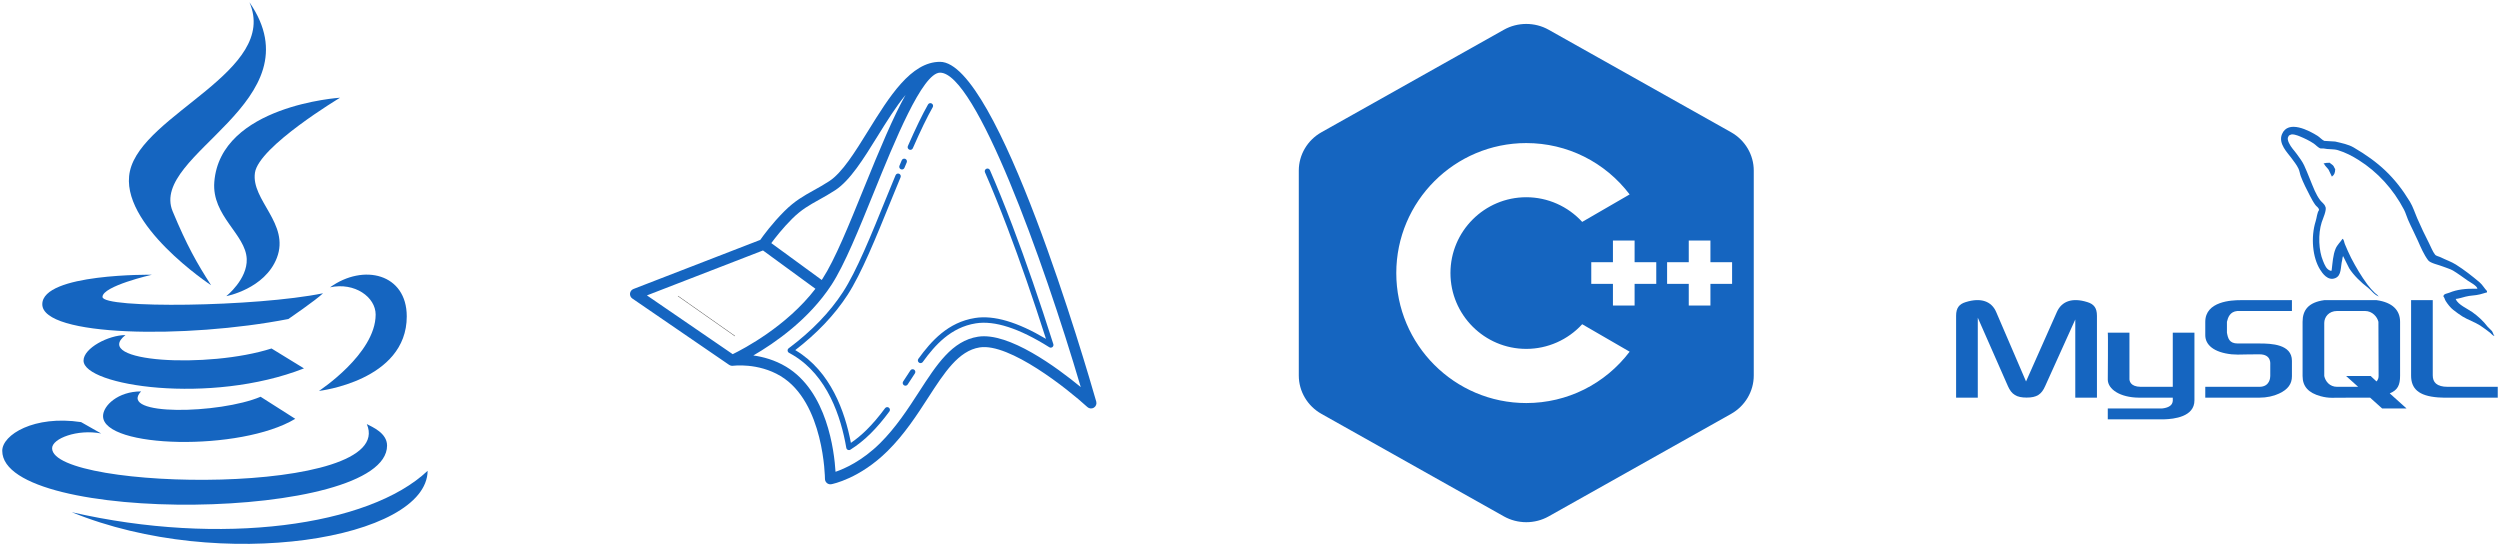
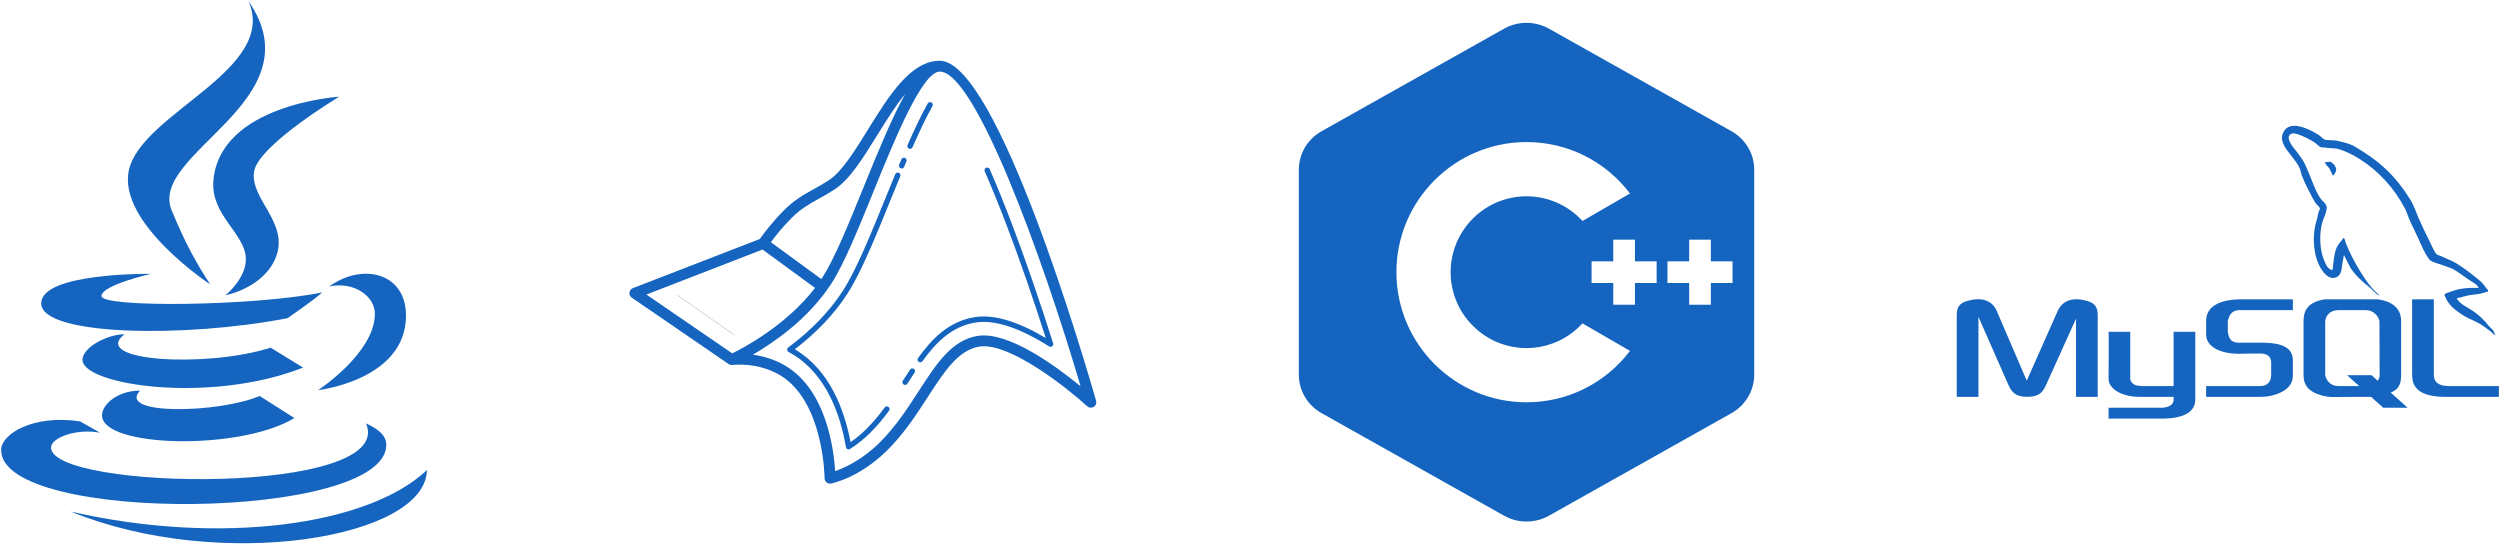
- <svg xmlns="http://www.w3.org/2000/svg" width="1110.739mm" height="242.645mm" viewBox="0 0 1110.739 242.645" version="1.1" id="svg5">
+ <svg xmlns="http://www.w3.org/2000/svg" width="2219.478mm" height="483.289mm" viewBox="0 0 2219.478 483.289" version="1.1" id="svg5">
  <defs id="defs2" />
-   <g id="layer1" transform="translate(440.1176,-21.2806)">
+   <g id="layer1" transform="translate(994.4871,99.04171)">
    <g id="g970" transform="matrix(4,0,0,4,-345.756,-427.8087)" style="stroke-width:0.25">
-       <g style="fill:#1565c0;fill-opacity:1;stroke-width:0.11" id="g833" transform="matrix(1.203209,0,0,1.203209,115.8588,112.5219)">
-         <path d="m 43.911,12.003 v 0 L 27.069,2.54 c -1.276,-0.717 -2.861,-0.717 -4.138,0 L 6.089,12.003 C 4.801,12.727 4,14.081 4,15.537 v 18.927 c 0,1.455 0.8,2.809 2.089,3.533 l 16.842,9.464 c 0.638,0.358 1.354,0.538 2.069,0.538 0.715,0 1.431,-0.179 2.069,-0.538 L 43.911,37.998 C 45.2,37.272 46,35.918 46,34.463 V 15.537 c 0,-1.456 -0.801,-2.81 -2.089,-3.534 z M 25,37 c -6.617,0 -12,-5.383 -12,-12 0,-6.617 5.383,-12 12,-12 3.78,0 7.275,1.755 9.542,4.741 l -4.38,2.536 C 28.844,18.837 26.973,18 25,18 c -3.86,0 -7,3.14 -7,7 0,3.86 3.14,7 7,7 1.973,0 3.844,-0.837 5.162,-2.277 l 4.38,2.536 C 32.275,35.245 28.78,37 25,37 Z M 37,26 h -2 v 2 h -2 v -2 h -2 v -2 h 2 v -2 h 2 v 2 h 2 z m 7,0 h -2 v 2 h -2 v -2 h -2 v -2 h 2 v -2 h 2 v 2 h 2 z" id="path824" style="fill:#1565c0;fill-opacity:1;stroke-width:0.11" />
+       <g style="fill:#1565c0;fill-opacity:1;stroke-width:0.055" id="g833" transform="matrix(2.406418,0,0,2.406418,116.4657,82.44098)">
+         <path d="m 43.911,12.003 v 0 L 27.069,2.54 c -1.276,-0.717 -2.861,-0.717 -4.138,0 L 6.089,12.003 C 4.801,12.727 4,14.081 4,15.537 v 18.927 c 0,1.455 0.8,2.809 2.089,3.533 l 16.842,9.464 c 0.638,0.358 1.354,0.538 2.069,0.538 0.715,0 1.431,-0.179 2.069,-0.538 L 43.911,37.998 C 45.2,37.272 46,35.918 46,34.463 V 15.537 c 0,-1.456 -0.801,-2.81 -2.089,-3.534 z M 25,37 c -6.617,0 -12,-5.383 -12,-12 0,-6.617 5.383,-12 12,-12 3.78,0 7.275,1.755 9.542,4.741 l -4.38,2.536 C 28.844,18.837 26.973,18 25,18 c -3.86,0 -7,3.14 -7,7 0,3.86 3.14,7 7,7 1.973,0 3.844,-0.837 5.162,-2.277 l 4.38,2.536 C 32.275,35.245 28.78,37 25,37 Z M 37,26 h -2 v 2 h -2 v -2 h -2 v -2 h 2 v -2 h 2 v 2 h 2 z m 7,0 h -2 v 2 h -2 v -2 h -2 v -2 h 2 v -2 h 2 v 2 h 2 z" id="path824" style="fill:#1565c0;fill-opacity:1;stroke-width:0.055" />
      </g>
-       <g style="fill:#1565c0;fill-opacity:1;stroke-width:0.11" id="g862" transform="matrix(1.203209,0,0,1.203209,-29.79681,112.5247)">
-         <path d="m 24.646,26.121 c -1.302,-2.014 -2.242,-3.68 -3.548,-6.817 -2.208,-5.306 13.433,-10.1 7.087,-19.306 2.75,6.363 -9.863,10.291 -11.034,15.593 -1.076,4.871 7.488,10.53 7.495,10.53 z" id="path835" style="fill:#1565c0;fill-opacity:1;stroke-width:0.11" />
-         <path d="m 24.942,16.583 c -0.251,3.148 2.903,4.828 2.993,7.119 0.073,1.871 -1.885,3.428 -1.885,3.428 0,0 3.552,-0.667 4.662,-3.524 1.231,-3.167 -2.386,-5.331 -2.019,-7.867 0.351,-2.426 7.858,-6.928 7.858,-6.928 0,0 -11.046,0.7 -11.609,7.772 z m 10.683,9.732 c 2.283,-0.492 4.211,0.904 4.211,2.515 0,3.624 -5.236,7.049 -5.236,7.049 0,0 8.108,-0.927 8.108,-6.881 0,-3.933 -3.983,-4.914 -7.083,-2.683 z" id="path837" style="fill:#1565c0;fill-opacity:1;stroke-width:0.11" />
-         <path d="m 31.779,29.24 c 0,0 2.529,-1.73 3.201,-2.376 -6.202,1.264 -20.36,1.432 -20.36,0.337 0,-1.009 4.563,-2.049 4.563,-2.049 0,0 -10.12,-0.139 -10.12,2.726 10e-4,2.991 13.252,3.202 22.716,1.362 z" id="path839" style="fill:#1565c0;fill-opacity:1;stroke-width:0.11" />
-         <path d="m 30.223,31.96 c -5.867,1.878 -16.685,1.276 -13.483,-1.238 -1.554,0 -3.87,1.202 -3.87,2.357 0,2.325 11.693,4.115 20.349,0.719 z" id="path841" style="fill:#1565c0;fill-opacity:1;stroke-width:0.11" />
-         <path d="m 18.18,35.922 c -2.128,0 -3.509,1.315 -3.509,2.28 0,2.985 12.708,3.286 17.744,0.251 l -3.2,-2.037 C 25.454,38.007 16.008,38.222 18.18,35.922 Z" id="path843" style="fill:#1565c0;fill-opacity:1;stroke-width:0.11" />
-         <path d="m 40.89,40.924 c 0,-1.167 -1.374,-1.721 -1.87,-1.986 2.901,6.718 -29.052,6.196 -29.052,2.233 0,-0.904 2.347,-1.787 4.525,-1.365 L 12.645,38.757 C 8.31,38.102 5.366,39.928 5.366,41.405 5.365,48.281 40.89,47.95 40.89,40.924 Z" id="path845" style="fill:#1565c0;fill-opacity:1;stroke-width:0.11" />
-         <path d="m 44.635,43.25 c -5.4,5.119 -19.089,6.984 -32.853,3.823 13.763,5.631 32.785,2.463 32.853,-3.823 z" id="path847" style="fill:#1565c0;fill-opacity:1;stroke-width:0.11" />
+       <g style="fill:#1565c0;fill-opacity:1;stroke-width:0.055" id="g862" transform="matrix(2.406418,0,0,2.406418,-174.8456,82.44656)">
+         <path d="m 24.646,26.121 c -1.302,-2.014 -2.242,-3.68 -3.548,-6.817 -2.208,-5.306 13.433,-10.1 7.087,-19.306 2.75,6.363 -9.863,10.291 -11.034,15.593 -1.076,4.871 7.488,10.53 7.495,10.53 z" id="path835" style="fill:#1565c0;fill-opacity:1;stroke-width:0.055" />
+         <path d="m 24.942,16.583 c -0.251,3.148 2.903,4.828 2.993,7.119 0.073,1.871 -1.885,3.428 -1.885,3.428 0,0 3.552,-0.667 4.662,-3.524 1.231,-3.167 -2.386,-5.331 -2.019,-7.867 0.351,-2.426 7.858,-6.928 7.858,-6.928 0,0 -11.046,0.7 -11.609,7.772 z m 10.683,9.732 c 2.283,-0.492 4.211,0.904 4.211,2.515 0,3.624 -5.236,7.049 -5.236,7.049 0,0 8.108,-0.927 8.108,-6.881 0,-3.933 -3.983,-4.914 -7.083,-2.683 z" id="path837" style="fill:#1565c0;fill-opacity:1;stroke-width:0.055" />
+         <path d="m 31.779,29.24 c 0,0 2.529,-1.73 3.201,-2.376 -6.202,1.264 -20.36,1.432 -20.36,0.337 0,-1.009 4.563,-2.049 4.563,-2.049 0,0 -10.12,-0.139 -10.12,2.726 10e-4,2.991 13.252,3.202 22.716,1.362 z" id="path839" style="fill:#1565c0;fill-opacity:1;stroke-width:0.055" />
+         <path d="m 30.223,31.96 c -5.867,1.878 -16.685,1.276 -13.483,-1.238 -1.554,0 -3.87,1.202 -3.87,2.357 0,2.325 11.693,4.115 20.349,0.719 z" id="path841" style="fill:#1565c0;fill-opacity:1;stroke-width:0.055" />
+         <path d="m 18.18,35.922 c -2.128,0 -3.509,1.315 -3.509,2.28 0,2.985 12.708,3.286 17.744,0.251 l -3.2,-2.037 C 25.454,38.007 16.008,38.222 18.18,35.922 Z" id="path843" style="fill:#1565c0;fill-opacity:1;stroke-width:0.055" />
+         <path d="m 40.89,40.924 c 0,-1.167 -1.374,-1.721 -1.87,-1.986 2.901,6.718 -29.052,6.196 -29.052,2.233 0,-0.904 2.347,-1.787 4.525,-1.365 L 12.645,38.757 C 8.31,38.102 5.366,39.928 5.366,41.405 5.365,48.281 40.89,47.95 40.89,40.924 Z" id="path845" style="fill:#1565c0;fill-opacity:1;stroke-width:0.055" />
+         <path d="m 44.635,43.25 c -5.4,5.119 -19.089,6.984 -32.853,3.823 13.763,5.631 32.785,2.463 32.853,-3.823 z" id="path847" style="fill:#1565c0;fill-opacity:1;stroke-width:0.055" />
      </g>
-       <g style="fill:#1565c0;fill-opacity:1;stroke-width:0.11" id="g894" transform="matrix(0.6016044,0,0,0.6016044,42.77372,113.1243)">
-         <path d="M 92.087,72.725 C 90.252,66.305 73.86,10 63.25,10 c -5.383,0 -9.383,6.454 -13.251,12.696 -2.481,4.004 -4.825,7.786 -7.208,9.336 -1.034,0.673 -1.965,1.19 -2.865,1.69 -1.808,1.004 -3.515,1.953 -5.415,3.854 -2.288,2.287 -3.926,4.543 -4.453,5.299 L 6.639,51.942 c -0.346,0.134 -0.589,0.449 -0.632,0.817 -0.043,0.368 0.122,0.73 0.428,0.94 L 24.31,65.95 24.313,65.945 c 0.2,0.137 0.446,0.205 0.699,0.171 0.045,-0.006 4.631,-0.601 8.789,1.894 8.058,4.834 8.199,18.852 8.199,18.993 10e-4,0.296 0.134,0.578 0.362,0.767 C 42.543,87.92 42.77,88 43,88 c 0.062,0 0.122,-0.005 0.183,-0.017 0.211,-0.039 5.209,-1.017 10.375,-6.125 3.115,-3.081 5.441,-6.676 7.493,-9.848 3.008,-4.65 5.605,-8.666 9.508,-9.283 5.492,-0.87 16.224,7.653 19.891,11.01 0.33,0.302 0.819,0.348 1.202,0.113 0.379,-0.235 0.557,-0.694 0.435,-1.125 z M 35.925,38.99 c 1.703,-1.703 3.218,-2.545 4.973,-3.52 0.93,-0.517 1.892,-1.051 2.984,-1.762 2.757,-1.793 5.215,-5.76 7.817,-9.958 1.683,-2.715 3.393,-5.466 5.176,-7.627 -2.265,4.03 -4.73,9.912 -7.708,17.257 -2.745,6.77 -5.337,13.164 -7.618,16.675 -0.048,0.074 -0.099,0.145 -0.147,0.218 l -9.308,-6.802 c 0.717,-0.978 2.085,-2.736 3.831,-4.481 z M 24.967,63.975 9.13,53.123 30.558,44.826 40.239,51.9 c -5.316,6.924 -13.23,11.08 -15.272,12.075 z m 45.279,-3.224 c -4.784,0.757 -7.606,5.12 -10.874,10.172 -1.997,3.086 -4.26,6.584 -7.221,9.512 -3.299,3.262 -6.543,4.69 -8.2,5.255 C 43.721,81.87 42.398,70.835 34.83,66.294 32.731,65.035 30.562,64.46 28.775,64.214 32.702,61.941 39.055,57.564 43.226,51.143 45.611,47.471 48.238,40.991 51.02,34.13 54.807,24.791 59.992,12 63.25,12 69.801,12 82.231,46.33 89.228,70.05 84.85,66.453 75.932,59.849 70.246,60.751 Z" id="path864" style="fill:#1565c0;fill-opacity:1;stroke-width:0.11" />
-         <path d="m 57.765,26.25 c -0.067,0 -0.136,-0.014 -0.201,-0.042 -0.253,-0.111 -0.367,-0.406 -0.257,-0.659 1.458,-3.323 2.675,-5.833 3.721,-7.671 0.136,-0.24 0.44,-0.325 0.682,-0.188 0.24,0.136 0.324,0.442 0.188,0.682 -1.028,1.809 -2.23,4.288 -3.674,7.579 -0.083,0.187 -0.267,0.299 -0.459,0.299 z" id="path866" style="fill:#1565c0;fill-opacity:1;stroke-width:0.11" />
-         <path d="m 56.213,29.875 c -0.064,0 -0.131,-0.013 -0.193,-0.039 -0.255,-0.107 -0.375,-0.4 -0.268,-0.655 l 0.423,-1.001 c 0.107,-0.255 0.399,-0.372 0.655,-0.266 0.254,0.108 0.373,0.401 0.265,0.655 l -0.421,0.999 c -0.08,0.192 -0.266,0.307 -0.461,0.307 z" id="path868" style="fill:#1565c0;fill-opacity:1;stroke-width:0.11" />
-         <path d="m 46.432,81.686 c -0.069,0 -0.139,-0.014 -0.204,-0.043 C 46.076,81.575 45.967,81.435 45.939,81.27 44.965,75.564 42.47,67.963 36.117,64.151 35.868,64.002 35.618,63.86 35.369,63.727 c -0.151,-0.081 -0.25,-0.232 -0.264,-0.403 -0.013,-0.17 0.063,-0.336 0.199,-0.438 4.226,-3.158 7.597,-6.65 10.02,-10.38 2.516,-3.874 5.186,-10.461 8.014,-17.436 0.403,-0.997 0.824,-2.014 1.282,-3.123 l 0.419,-1.013 c 0.105,-0.255 0.397,-0.374 0.652,-0.271 0.256,0.105 0.377,0.398 0.271,0.653 l -0.418,1.013 c -0.458,1.107 -0.878,2.123 -1.281,3.117 -2.846,7.02 -5.533,13.65 -8.102,17.604 -2.368,3.647 -5.612,7.067 -9.648,10.173 0.039,0.023 0.078,0.046 0.117,0.07 6.401,3.84 9.062,11.245 10.16,17.059 1.012,-0.693 1.984,-1.5 2.9,-2.406 1.135,-1.122 2.248,-2.428 3.405,-3.994 0.166,-0.222 0.48,-0.268 0.699,-0.104 0.223,0.164 0.27,0.477 0.105,0.699 -1.188,1.607 -2.335,2.952 -3.507,4.11 -1.154,1.142 -2.397,2.135 -3.695,2.952 -0.08,0.051 -0.173,0.077 -0.265,0.077 z" id="path870" style="fill:#1565c0;fill-opacity:1;stroke-width:0.11" />
-         <path fill="#000000" d="m 58.186,67.25 c -0.445,0.671 -0.888,1.355 -1.334,2.044" id="path872" style="fill:#1565c0;fill-opacity:1;stroke-width:0.11" />
-         <path d="m 56.853,69.794 c -0.094,0 -0.188,-0.026 -0.271,-0.08 -0.231,-0.15 -0.298,-0.459 -0.148,-0.691 0.446,-0.691 0.89,-1.376 1.338,-2.049 0.152,-0.231 0.463,-0.292 0.693,-0.14 0.229,0.153 0.292,0.463 0.139,0.693 -0.444,0.669 -0.886,1.352 -1.33,2.039 -0.097,0.147 -0.258,0.228 -0.421,0.228 z" id="path874" style="fill:#1565c0;fill-opacity:1;stroke-width:0.11" />
-         <path d="m 59.651,65.625 c -0.102,0 -0.204,-0.031 -0.293,-0.095 -0.224,-0.162 -0.274,-0.475 -0.112,-0.698 2.378,-3.286 5.479,-6.751 10.453,-7.537 3.479,-0.555 7.834,0.723 13.106,3.852 -2.395,-7.483 -4.786,-14.379 -7.116,-20.514 -1.432,-3.77 -2.826,-7.213 -4.146,-10.234 -0.11,-0.253 0.005,-0.548 0.258,-0.658 0.254,-0.111 0.548,0.004 0.658,0.258 1.327,3.036 2.729,6.495 4.166,10.279 2.468,6.5 5.005,13.849 7.541,21.843 0.063,0.2 -0.005,0.418 -0.171,0.547 -0.165,0.128 -0.395,0.14 -0.571,0.028 -5.565,-3.497 -10.084,-4.964 -13.568,-4.413 -4.612,0.729 -7.542,4.017 -9.799,7.136 -0.098,0.134 -0.251,0.206 -0.406,0.206 z" id="path876" style="fill:#1565c0;fill-opacity:1;stroke-width:0.11" />
-         <line x1="14.875" x2="25.375" y1="53.25" y2="60.625" fill="#000000" stroke="#000000" stroke-linecap="round" stroke-linejoin="round" stroke-miterlimit="10" id="line878" style="fill:#1565c0;fill-opacity:1;stroke-width:0.055" />
+       <g style="fill:#1565c0;fill-opacity:1;stroke-width:0.055" id="g894" transform="matrix(1.203209,0,0,1.203209,-29.70455,83.6457)">
+         <path d="M 92.087,72.725 C 90.252,66.305 73.86,10 63.25,10 c -5.383,0 -9.383,6.454 -13.251,12.696 -2.481,4.004 -4.825,7.786 -7.208,9.336 -1.034,0.673 -1.965,1.19 -2.865,1.69 -1.808,1.004 -3.515,1.953 -5.415,3.854 -2.288,2.287 -3.926,4.543 -4.453,5.299 L 6.639,51.942 c -0.346,0.134 -0.589,0.449 -0.632,0.817 -0.043,0.368 0.122,0.73 0.428,0.94 L 24.31,65.95 24.313,65.945 c 0.2,0.137 0.446,0.205 0.699,0.171 0.045,-0.006 4.631,-0.601 8.789,1.894 8.058,4.834 8.199,18.852 8.199,18.993 10e-4,0.296 0.134,0.578 0.362,0.767 C 42.543,87.92 42.77,88 43,88 c 0.062,0 0.122,-0.005 0.183,-0.017 0.211,-0.039 5.209,-1.017 10.375,-6.125 3.115,-3.081 5.441,-6.676 7.493,-9.848 3.008,-4.65 5.605,-8.666 9.508,-9.283 5.492,-0.87 16.224,7.653 19.891,11.01 0.33,0.302 0.819,0.348 1.202,0.113 0.379,-0.235 0.557,-0.694 0.435,-1.125 z M 35.925,38.99 c 1.703,-1.703 3.218,-2.545 4.973,-3.52 0.93,-0.517 1.892,-1.051 2.984,-1.762 2.757,-1.793 5.215,-5.76 7.817,-9.958 1.683,-2.715 3.393,-5.466 5.176,-7.627 -2.265,4.03 -4.73,9.912 -7.708,17.257 -2.745,6.77 -5.337,13.164 -7.618,16.675 -0.048,0.074 -0.099,0.145 -0.147,0.218 l -9.308,-6.802 c 0.717,-0.978 2.085,-2.736 3.831,-4.481 z M 24.967,63.975 9.13,53.123 30.558,44.826 40.239,51.9 c -5.316,6.924 -13.23,11.08 -15.272,12.075 z m 45.279,-3.224 c -4.784,0.757 -7.606,5.12 -10.874,10.172 -1.997,3.086 -4.26,6.584 -7.221,9.512 -3.299,3.262 -6.543,4.69 -8.2,5.255 C 43.721,81.87 42.398,70.835 34.83,66.294 32.731,65.035 30.562,64.46 28.775,64.214 32.702,61.941 39.055,57.564 43.226,51.143 45.611,47.471 48.238,40.991 51.02,34.13 54.807,24.791 59.992,12 63.25,12 69.801,12 82.231,46.33 89.228,70.05 84.85,66.453 75.932,59.849 70.246,60.751 Z" id="path864" style="fill:#1565c0;fill-opacity:1;stroke-width:0.055" />
+         <path d="m 57.765,26.25 c -0.067,0 -0.136,-0.014 -0.201,-0.042 -0.253,-0.111 -0.367,-0.406 -0.257,-0.659 1.458,-3.323 2.675,-5.833 3.721,-7.671 0.136,-0.24 0.44,-0.325 0.682,-0.188 0.24,0.136 0.324,0.442 0.188,0.682 -1.028,1.809 -2.23,4.288 -3.674,7.579 -0.083,0.187 -0.267,0.299 -0.459,0.299 z" id="path866" style="fill:#1565c0;fill-opacity:1;stroke-width:0.055" />
+         <path d="m 56.213,29.875 c -0.064,0 -0.131,-0.013 -0.193,-0.039 -0.255,-0.107 -0.375,-0.4 -0.268,-0.655 l 0.423,-1.001 c 0.107,-0.255 0.399,-0.372 0.655,-0.266 0.254,0.108 0.373,0.401 0.265,0.655 l -0.421,0.999 c -0.08,0.192 -0.266,0.307 -0.461,0.307 z" id="path868" style="fill:#1565c0;fill-opacity:1;stroke-width:0.055" />
+         <path d="m 46.432,81.686 c -0.069,0 -0.139,-0.014 -0.204,-0.043 C 46.076,81.575 45.967,81.435 45.939,81.27 44.965,75.564 42.47,67.963 36.117,64.151 35.868,64.002 35.618,63.86 35.369,63.727 c -0.151,-0.081 -0.25,-0.232 -0.264,-0.403 -0.013,-0.17 0.063,-0.336 0.199,-0.438 4.226,-3.158 7.597,-6.65 10.02,-10.38 2.516,-3.874 5.186,-10.461 8.014,-17.436 0.403,-0.997 0.824,-2.014 1.282,-3.123 l 0.419,-1.013 c 0.105,-0.255 0.397,-0.374 0.652,-0.271 0.256,0.105 0.377,0.398 0.271,0.653 l -0.418,1.013 c -0.458,1.107 -0.878,2.123 -1.281,3.117 -2.846,7.02 -5.533,13.65 -8.102,17.604 -2.368,3.647 -5.612,7.067 -9.648,10.173 0.039,0.023 0.078,0.046 0.117,0.07 6.401,3.84 9.062,11.245 10.16,17.059 1.012,-0.693 1.984,-1.5 2.9,-2.406 1.135,-1.122 2.248,-2.428 3.405,-3.994 0.166,-0.222 0.48,-0.268 0.699,-0.104 0.223,0.164 0.27,0.477 0.105,0.699 -1.188,1.607 -2.335,2.952 -3.507,4.11 -1.154,1.142 -2.397,2.135 -3.695,2.952 -0.08,0.051 -0.173,0.077 -0.265,0.077 z" id="path870" style="fill:#1565c0;fill-opacity:1;stroke-width:0.055" />
+         <path fill="#000000" d="m 58.186,67.25 c -0.445,0.671 -0.888,1.355 -1.334,2.044" id="path872" style="fill:#1565c0;fill-opacity:1;stroke-width:0.055" />
+         <path d="m 56.853,69.794 c -0.094,0 -0.188,-0.026 -0.271,-0.08 -0.231,-0.15 -0.298,-0.459 -0.148,-0.691 0.446,-0.691 0.89,-1.376 1.338,-2.049 0.152,-0.231 0.463,-0.292 0.693,-0.14 0.229,0.153 0.292,0.463 0.139,0.693 -0.444,0.669 -0.886,1.352 -1.33,2.039 -0.097,0.147 -0.258,0.228 -0.421,0.228 z" id="path874" style="fill:#1565c0;fill-opacity:1;stroke-width:0.055" />
+         <path d="m 59.651,65.625 c -0.102,0 -0.204,-0.031 -0.293,-0.095 -0.224,-0.162 -0.274,-0.475 -0.112,-0.698 2.378,-3.286 5.479,-6.751 10.453,-7.537 3.479,-0.555 7.834,0.723 13.106,3.852 -2.395,-7.483 -4.786,-14.379 -7.116,-20.514 -1.432,-3.77 -2.826,-7.213 -4.146,-10.234 -0.11,-0.253 0.005,-0.548 0.258,-0.658 0.254,-0.111 0.548,0.004 0.658,0.258 1.327,3.036 2.729,6.495 4.166,10.279 2.468,6.5 5.005,13.849 7.541,21.843 0.063,0.2 -0.005,0.418 -0.171,0.547 -0.165,0.128 -0.395,0.14 -0.571,0.028 -5.565,-3.497 -10.084,-4.964 -13.568,-4.413 -4.612,0.729 -7.542,4.017 -9.799,7.136 -0.098,0.134 -0.251,0.206 -0.406,0.206 z" id="path876" style="fill:#1565c0;fill-opacity:1;stroke-width:0.055" />
+         <line x1="14.875" x2="25.375" y1="53.25" y2="60.625" fill="#000000" stroke="#000000" stroke-linecap="round" stroke-linejoin="round" stroke-miterlimit="10" id="line878" style="fill:#1565c0;fill-opacity:1;stroke-width:0.027" />
      </g>
-       <g style="fill:#1565c0;fill-opacity:1;stroke-width:0.11" id="g923" transform="matrix(1.203209,0,0,1.203209,193.6839,116.7352)">
-         <path d="m -0.738,-88.593 h 2 v -7.381 l 2.778,6.31 c 0.343,0.787 0.811,1.065 1.731,1.065 0.92,0 1.37,-0.278 1.713,-1.065 l 2.778,-6.148 v 7.219 h 2 v -7.561 c 0,-0.726 -0.289,-1.078 -0.884,-1.259 -1.424,-0.448 -2.38,-0.061 -2.813,0.908 l -2.849,6.417 -2.759,-6.417 c -0.415,-0.969 -1.388,-1.356 -2.813,-0.908 -0.595,0.181 -0.884,0.533 -0.884,1.259 v 7.561 z" transform="translate(0.738,121.593)" id="path896" style="fill:#1565c0;fill-opacity:1;stroke-width:0.11" />
-         <path d="m -86.444,-115.416 h 2 v 4.224 c -0.016,0.208 0.067,0.761 1.031,0.776 0.492,0.008 2.939,0 2.969,0 v -5 h 2 c 0.008,0 0,6.217 0,6.243 0.01,1.533 -1.904,1.731 -2.785,1.757 h -5.215 v -1 c 0.01,0 4.987,10e-4 5.001,0 1.133,-0.12 0.999,-0.744 0.999,-0.933 v -0.067 h -3.137 c -1.74,-0.016 -2.849,-0.782 -2.862,-1.656 -0.001,-0.081 0.038,-4.306 -0.001,-4.344 z" transform="translate(100.444,142.416)" id="path898" style="fill:#1565c0;fill-opacity:1;stroke-width:0.11" />
-         <path d="m -148.496,-91.557 h 5.008 c 0.656,0 1.294,-0.137 1.8,-0.375 0.844,-0.387 1.192,-0.912 1.192,-1.6 v -1.425 c 0,-1.538 -1.906,-1.6 -3,-1.6 h -2 c -0.787,0 -0.906,-0.475 -1,-1 v -1 c 0.094,-0.4 0.269,-0.938 0.962,-1 0.805,0 5.038,0 5.038,0 v -1 h -4.756 c -0.787,0 -3.244,0.094 -3.244,2 v 1.237 c 0,0.875 0.769,1.588 2.438,1.763 0.188,0.012 0.375,0.025 0.562,0.025 0,0 1.944,-0.038 2,-0.025 1.125,0 1,0.875 1,1 v 1 c 0,0.138 -0.031,1 -1.011,1 -0.075,0 -4.989,0 -4.989,0 z" transform="translate(171.496,124.557)" id="path900" style="fill:#1565c0;fill-opacity:1;stroke-width:0.11" />
-         <path d="m -266.656,-93.599 c 0,1.207 0.682,1.884 2.492,2.02 0.169,0.011 0.339,0.022 0.508,0.022 h 5 v -1 h -4.62 c -1.032,0 -1.38,-0.433 -1.38,-1.053 v -6.947 h -2 z" transform="translate(308.656,124.557)" id="path902" style="fill:#1565c0;fill-opacity:1;stroke-width:0.11" />
-         <path d="m -204.757,-93.666 v -5 c 0,-1.063 0.521,-1.796 1.996,-2 h 0.7 3.591 0.547 c 1.475,0.204 2.167,0.937 2.167,2 v 4.981 c 0,0.862 -0.224,1.324 -0.954,1.624 l 1.549,1.394 h -2.25 l -1.115,-1 h -1.309 l -2.225,0.013 c -0.322,0 -0.661,-0.045 -1.034,-0.147 -1.12,-0.305 -1.663,-0.893 -1.663,-1.865 z m 2,0 c 0.102,0.486 0.493,1 1.188,1 h 1.942 l -1.113,-1 h 2.266 l 0.541,0.502 c 0,0 0.194,-0.158 0.194,-0.502 0,-0.344 -0.017,-5 -0.017,-5 -0.102,-0.452 -0.56,-1 -1.238,-1 h -2.574 c -0.78,0 -1.188,0.571 -1.188,1.102 v 4.898 z" transform="translate(236.74,124.666)" id="path904" style="fill:#1565c0;fill-opacity:1;stroke-width:0.11" />
-         <path d="m -193.466,27.589 c -1.074,-0.029 -1.894,0.071 -2.595,0.366 -0.199,0.084 -0.517,0.086 -0.55,0.336 0.109,0.115 0.126,0.286 0.214,0.427 0.167,0.271 0.45,0.634 0.702,0.824 0.276,0.208 0.56,0.431 0.855,0.611 0.525,0.32 1.112,0.503 1.618,0.824 0.298,0.189 0.594,0.428 0.885,0.641 0.144,0.106 0.24,0.27 0.427,0.336 0,-0.01 0,-0.02 0,-0.03 -0.098,-0.125 -0.124,-0.297 -0.214,-0.428 -0.132,-0.132 -0.265,-0.265 -0.397,-0.397 -0.388,-0.515 -0.881,-0.968 -1.404,-1.343 -0.418,-0.3 -1.352,-0.705 -1.527,-1.191 -0.01,-0.01 -0.02,-0.02 -0.031,-0.031 0.296,-0.033 0.643,-0.141 0.916,-0.214 0.459,-0.123 0.869,-0.091 1.343,-0.214 0.214,-0.061 0.427,-0.122 0.641,-0.183 0,-0.041 0,-0.081 0,-0.122 -0.24,-0.246 -0.411,-0.571 -0.672,-0.794 -0.684,-0.582 -1.43,-1.164 -2.198,-1.649 -0.426,-0.269 -0.953,-0.444 -1.404,-0.672 -0.152,-0.077 -0.419,-0.117 -0.519,-0.244 -0.237,-0.302 -0.366,-0.686 -0.549,-1.038 -0.383,-0.738 -0.76,-1.544 -1.099,-2.32 -0.232,-0.529 -0.383,-1.052 -0.672,-1.527 -1.386,-2.279 -2.879,-3.655 -5.19,-5.007 -0.492,-0.288 -1.084,-0.401 -1.71,-0.55 -0.336,-0.02 -0.672,-0.041 -1.008,-0.061 -0.205,-0.086 -0.418,-0.336 -0.611,-0.458 -0.766,-0.484 -2.73,-1.536 -3.297,-0.153 -0.358,0.873 0.535,1.725 0.855,2.168 0.224,0.31 0.511,0.658 0.672,1.008 0.105,0.229 0.124,0.459 0.214,0.702 0.222,0.598 0.573,1.279 0.86,1.832 0.145,0.28 0.305,0.574 0.489,0.824 0.112,0.153 0.305,0.221 0.336,0.458 -0.189,0.264 -0.199,0.673 -0.305,1.008 -0.477,1.505 -0.297,3.375 0.397,4.488 0.213,0.342 0.715,1.075 1.404,0.794 0.603,-0.246 0.469,-1.007 0.641,-1.679 0.039,-0.152 0.015,-0.264 0.092,-0.366 0,0.01 0,0.02 0,0.031 0.183,0.366 0.366,0.733 0.55,1.099 0.407,0.655 1.129,1.34 1.74,1.802 0.317,0.24 0.567,0.654 0.977,0.794 0,-0.01 0,-0.02 0,-0.031 -0.01,0 -0.02,0 -0.031,0 -0.079,-0.124 -0.204,-0.175 -0.305,-0.275 -0.239,-0.234 -0.505,-0.525 -0.702,-0.794 -0.556,-0.755 -1.048,-1.582 -1.496,-2.443 -0.214,-0.411 -0.4,-0.864 -0.58,-1.282 -0.07,-0.161 -0.069,-0.405 -0.214,-0.489 -0.198,0.306 -0.488,0.554 -0.641,0.916 -0.244,0.578 -0.276,1.284 -0.366,2.015 -0.054,0.019 -0.03,0.006 -0.061,0.03 -0.425,-0.103 -0.575,-0.54 -0.733,-0.916 -0.4,-0.95 -0.474,-2.479 -0.122,-3.572 0.091,-0.283 0.502,-1.174 0.336,-1.435 -0.079,-0.261 -0.342,-0.412 -0.488,-0.611 -0.182,-0.246 -0.363,-0.571 -0.489,-0.855 -0.327,-0.741 -0.638,-1.602 -0.982,-2.351 -0.165,-0.358 -0.443,-0.72 -0.672,-1.038 -0.253,-0.352 -0.537,-0.612 -0.733,-1.038 -0.07,-0.151 -0.165,-0.394 -0.061,-0.55 0.033,-0.105 0.079,-0.149 0.183,-0.183 0.177,-0.137 0.67,0.045 0.855,0.122 0.49,0.203 0.898,0.397 1.313,0.672 0.199,0.132 0.4,0.387 0.641,0.458 0.092,0 0.183,0 0.275,0 0.43,0.099 0.911,0.031 1.313,0.153 0.71,0.216 1.346,0.551 1.923,0.916 1.76,1.111 3.199,2.693 4.183,4.58 0.158,0.304 0.227,0.594 0.366,0.916 0.281,0.65 0.636,1.319 0.916,1.954 0.279,0.634 0.552,1.274 0.947,1.802 0.208,0.277 1.01,0.426 1.374,0.58 0.255,0.108 0.674,0.22 0.916,0.366 0.462,0.279 0.91,0.611 1.343,0.916 0.217,0.154 0.883,0.489 0.916,0.765 z" transform="translate(241.59,-4.643)" id="path906" style="fill:#1565c0;fill-opacity:1;stroke-width:0.11" />
-         <path d="m -238.028,-13.489 c -0.224,-0.004 -0.382,0.024 -0.55,0.061 0,0.01 0,0.02 0,0.031 0.01,0 0.02,0 0.031,0 0.107,0.219 0.295,0.361 0.427,0.55 0.102,0.214 0.203,0.427 0.305,0.641 0.01,-0.01 0.02,-0.02 0.03,-0.03 0.189,-0.133 0.276,-0.346 0.275,-0.672 -0.076,-0.08 -0.087,-0.18 -0.153,-0.275 -0.086,-0.128 -0.255,-0.2 -0.365,-0.306 z" transform="translate(272.504,24.803)" id="path908" style="fill:#1565c0;fill-opacity:1;stroke-width:0.11" />
+       <g style="fill:#1565c0;fill-opacity:1;stroke-width:0.055" id="g923" transform="matrix(2.406418,0,0,2.406418,272.1159,90.8676)">
+         <path d="m -0.738,-88.593 h 2 v -7.381 l 2.778,6.31 c 0.343,0.787 0.811,1.065 1.731,1.065 0.92,0 1.37,-0.278 1.713,-1.065 l 2.778,-6.148 v 7.219 h 2 v -7.561 c 0,-0.726 -0.289,-1.078 -0.884,-1.259 -1.424,-0.448 -2.38,-0.061 -2.813,0.908 l -2.849,6.417 -2.759,-6.417 c -0.415,-0.969 -1.388,-1.356 -2.813,-0.908 -0.595,0.181 -0.884,0.533 -0.884,1.259 v 7.561 z" transform="translate(0.738,121.593)" id="path896" style="fill:#1565c0;fill-opacity:1;stroke-width:0.055" />
+         <path d="m -86.444,-115.416 h 2 v 4.224 c -0.016,0.208 0.067,0.761 1.031,0.776 0.492,0.008 2.939,0 2.969,0 v -5 h 2 c 0.008,0 0,6.217 0,6.243 0.01,1.533 -1.904,1.731 -2.785,1.757 h -5.215 v -1 c 0.01,0 4.987,10e-4 5.001,0 1.133,-0.12 0.999,-0.744 0.999,-0.933 v -0.067 h -3.137 c -1.74,-0.016 -2.849,-0.782 -2.862,-1.656 -0.001,-0.081 0.038,-4.306 -0.001,-4.344 z" transform="translate(100.444,142.416)" id="path898" style="fill:#1565c0;fill-opacity:1;stroke-width:0.055" />
+         <path d="m -148.496,-91.557 h 5.008 c 0.656,0 1.294,-0.137 1.8,-0.375 0.844,-0.387 1.192,-0.912 1.192,-1.6 v -1.425 c 0,-1.538 -1.906,-1.6 -3,-1.6 h -2 c -0.787,0 -0.906,-0.475 -1,-1 v -1 c 0.094,-0.4 0.269,-0.938 0.962,-1 0.805,0 5.038,0 5.038,0 v -1 h -4.756 c -0.787,0 -3.244,0.094 -3.244,2 v 1.237 c 0,0.875 0.769,1.588 2.438,1.763 0.188,0.012 0.375,0.025 0.562,0.025 0,0 1.944,-0.038 2,-0.025 1.125,0 1,0.875 1,1 v 1 c 0,0.138 -0.031,1 -1.011,1 -0.075,0 -4.989,0 -4.989,0 z" transform="translate(171.496,124.557)" id="path900" style="fill:#1565c0;fill-opacity:1;stroke-width:0.055" />
+         <path d="m -266.656,-93.599 c 0,1.207 0.682,1.884 2.492,2.02 0.169,0.011 0.339,0.022 0.508,0.022 h 5 v -1 h -4.62 c -1.032,0 -1.38,-0.433 -1.38,-1.053 v -6.947 h -2 z" transform="translate(308.656,124.557)" id="path902" style="fill:#1565c0;fill-opacity:1;stroke-width:0.055" />
+         <path d="m -204.757,-93.666 v -5 c 0,-1.063 0.521,-1.796 1.996,-2 h 0.7 3.591 0.547 c 1.475,0.204 2.167,0.937 2.167,2 v 4.981 c 0,0.862 -0.224,1.324 -0.954,1.624 l 1.549,1.394 h -2.25 l -1.115,-1 h -1.309 l -2.225,0.013 c -0.322,0 -0.661,-0.045 -1.034,-0.147 -1.12,-0.305 -1.663,-0.893 -1.663,-1.865 z m 2,0 c 0.102,0.486 0.493,1 1.188,1 h 1.942 l -1.113,-1 h 2.266 l 0.541,0.502 c 0,0 0.194,-0.158 0.194,-0.502 0,-0.344 -0.017,-5 -0.017,-5 -0.102,-0.452 -0.56,-1 -1.238,-1 h -2.574 c -0.78,0 -1.188,0.571 -1.188,1.102 v 4.898 z" transform="translate(236.74,124.666)" id="path904" style="fill:#1565c0;fill-opacity:1;stroke-width:0.055" />
+         <path d="m -193.466,27.589 c -1.074,-0.029 -1.894,0.071 -2.595,0.366 -0.199,0.084 -0.517,0.086 -0.55,0.336 0.109,0.115 0.126,0.286 0.214,0.427 0.167,0.271 0.45,0.634 0.702,0.824 0.276,0.208 0.56,0.431 0.855,0.611 0.525,0.32 1.112,0.503 1.618,0.824 0.298,0.189 0.594,0.428 0.885,0.641 0.144,0.106 0.24,0.27 0.427,0.336 0,-0.01 0,-0.02 0,-0.03 -0.098,-0.125 -0.124,-0.297 -0.214,-0.428 -0.132,-0.132 -0.265,-0.265 -0.397,-0.397 -0.388,-0.515 -0.881,-0.968 -1.404,-1.343 -0.418,-0.3 -1.352,-0.705 -1.527,-1.191 -0.01,-0.01 -0.02,-0.02 -0.031,-0.031 0.296,-0.033 0.643,-0.141 0.916,-0.214 0.459,-0.123 0.869,-0.091 1.343,-0.214 0.214,-0.061 0.427,-0.122 0.641,-0.183 0,-0.041 0,-0.081 0,-0.122 -0.24,-0.246 -0.411,-0.571 -0.672,-0.794 -0.684,-0.582 -1.43,-1.164 -2.198,-1.649 -0.426,-0.269 -0.953,-0.444 -1.404,-0.672 -0.152,-0.077 -0.419,-0.117 -0.519,-0.244 -0.237,-0.302 -0.366,-0.686 -0.549,-1.038 -0.383,-0.738 -0.76,-1.544 -1.099,-2.32 -0.232,-0.529 -0.383,-1.052 -0.672,-1.527 -1.386,-2.279 -2.879,-3.655 -5.19,-5.007 -0.492,-0.288 -1.084,-0.401 -1.71,-0.55 -0.336,-0.02 -0.672,-0.041 -1.008,-0.061 -0.205,-0.086 -0.418,-0.336 -0.611,-0.458 -0.766,-0.484 -2.73,-1.536 -3.297,-0.153 -0.358,0.873 0.535,1.725 0.855,2.168 0.224,0.31 0.511,0.658 0.672,1.008 0.105,0.229 0.124,0.459 0.214,0.702 0.222,0.598 0.573,1.279 0.86,1.832 0.145,0.28 0.305,0.574 0.489,0.824 0.112,0.153 0.305,0.221 0.336,0.458 -0.189,0.264 -0.199,0.673 -0.305,1.008 -0.477,1.505 -0.297,3.375 0.397,4.488 0.213,0.342 0.715,1.075 1.404,0.794 0.603,-0.246 0.469,-1.007 0.641,-1.679 0.039,-0.152 0.015,-0.264 0.092,-0.366 0,0.01 0,0.02 0,0.031 0.183,0.366 0.366,0.733 0.55,1.099 0.407,0.655 1.129,1.34 1.74,1.802 0.317,0.24 0.567,0.654 0.977,0.794 0,-0.01 0,-0.02 0,-0.031 -0.01,0 -0.02,0 -0.031,0 -0.079,-0.124 -0.204,-0.175 -0.305,-0.275 -0.239,-0.234 -0.505,-0.525 -0.702,-0.794 -0.556,-0.755 -1.048,-1.582 -1.496,-2.443 -0.214,-0.411 -0.4,-0.864 -0.58,-1.282 -0.07,-0.161 -0.069,-0.405 -0.214,-0.489 -0.198,0.306 -0.488,0.554 -0.641,0.916 -0.244,0.578 -0.276,1.284 -0.366,2.015 -0.054,0.019 -0.03,0.006 -0.061,0.03 -0.425,-0.103 -0.575,-0.54 -0.733,-0.916 -0.4,-0.95 -0.474,-2.479 -0.122,-3.572 0.091,-0.283 0.502,-1.174 0.336,-1.435 -0.079,-0.261 -0.342,-0.412 -0.488,-0.611 -0.182,-0.246 -0.363,-0.571 -0.489,-0.855 -0.327,-0.741 -0.638,-1.602 -0.982,-2.351 -0.165,-0.358 -0.443,-0.72 -0.672,-1.038 -0.253,-0.352 -0.537,-0.612 -0.733,-1.038 -0.07,-0.151 -0.165,-0.394 -0.061,-0.55 0.033,-0.105 0.079,-0.149 0.183,-0.183 0.177,-0.137 0.67,0.045 0.855,0.122 0.49,0.203 0.898,0.397 1.313,0.672 0.199,0.132 0.4,0.387 0.641,0.458 0.092,0 0.183,0 0.275,0 0.43,0.099 0.911,0.031 1.313,0.153 0.71,0.216 1.346,0.551 1.923,0.916 1.76,1.111 3.199,2.693 4.183,4.58 0.158,0.304 0.227,0.594 0.366,0.916 0.281,0.65 0.636,1.319 0.916,1.954 0.279,0.634 0.552,1.274 0.947,1.802 0.208,0.277 1.01,0.426 1.374,0.58 0.255,0.108 0.674,0.22 0.916,0.366 0.462,0.279 0.91,0.611 1.343,0.916 0.217,0.154 0.883,0.489 0.916,0.765 z" transform="translate(241.59,-4.643)" id="path906" style="fill:#1565c0;fill-opacity:1;stroke-width:0.055" />
+         <path d="m -238.028,-13.489 c -0.224,-0.004 -0.382,0.024 -0.55,0.061 0,0.01 0,0.02 0,0.031 0.01,0 0.02,0 0.031,0 0.107,0.219 0.295,0.361 0.427,0.55 0.102,0.214 0.203,0.427 0.305,0.641 0.01,-0.01 0.02,-0.02 0.03,-0.03 0.189,-0.133 0.276,-0.346 0.275,-0.672 -0.076,-0.08 -0.087,-0.18 -0.153,-0.275 -0.086,-0.128 -0.255,-0.2 -0.365,-0.306 z" transform="translate(272.504,24.803)" id="path908" style="fill:#1565c0;fill-opacity:1;stroke-width:0.055" />
      </g>
    </g>
  </g>
</svg>
